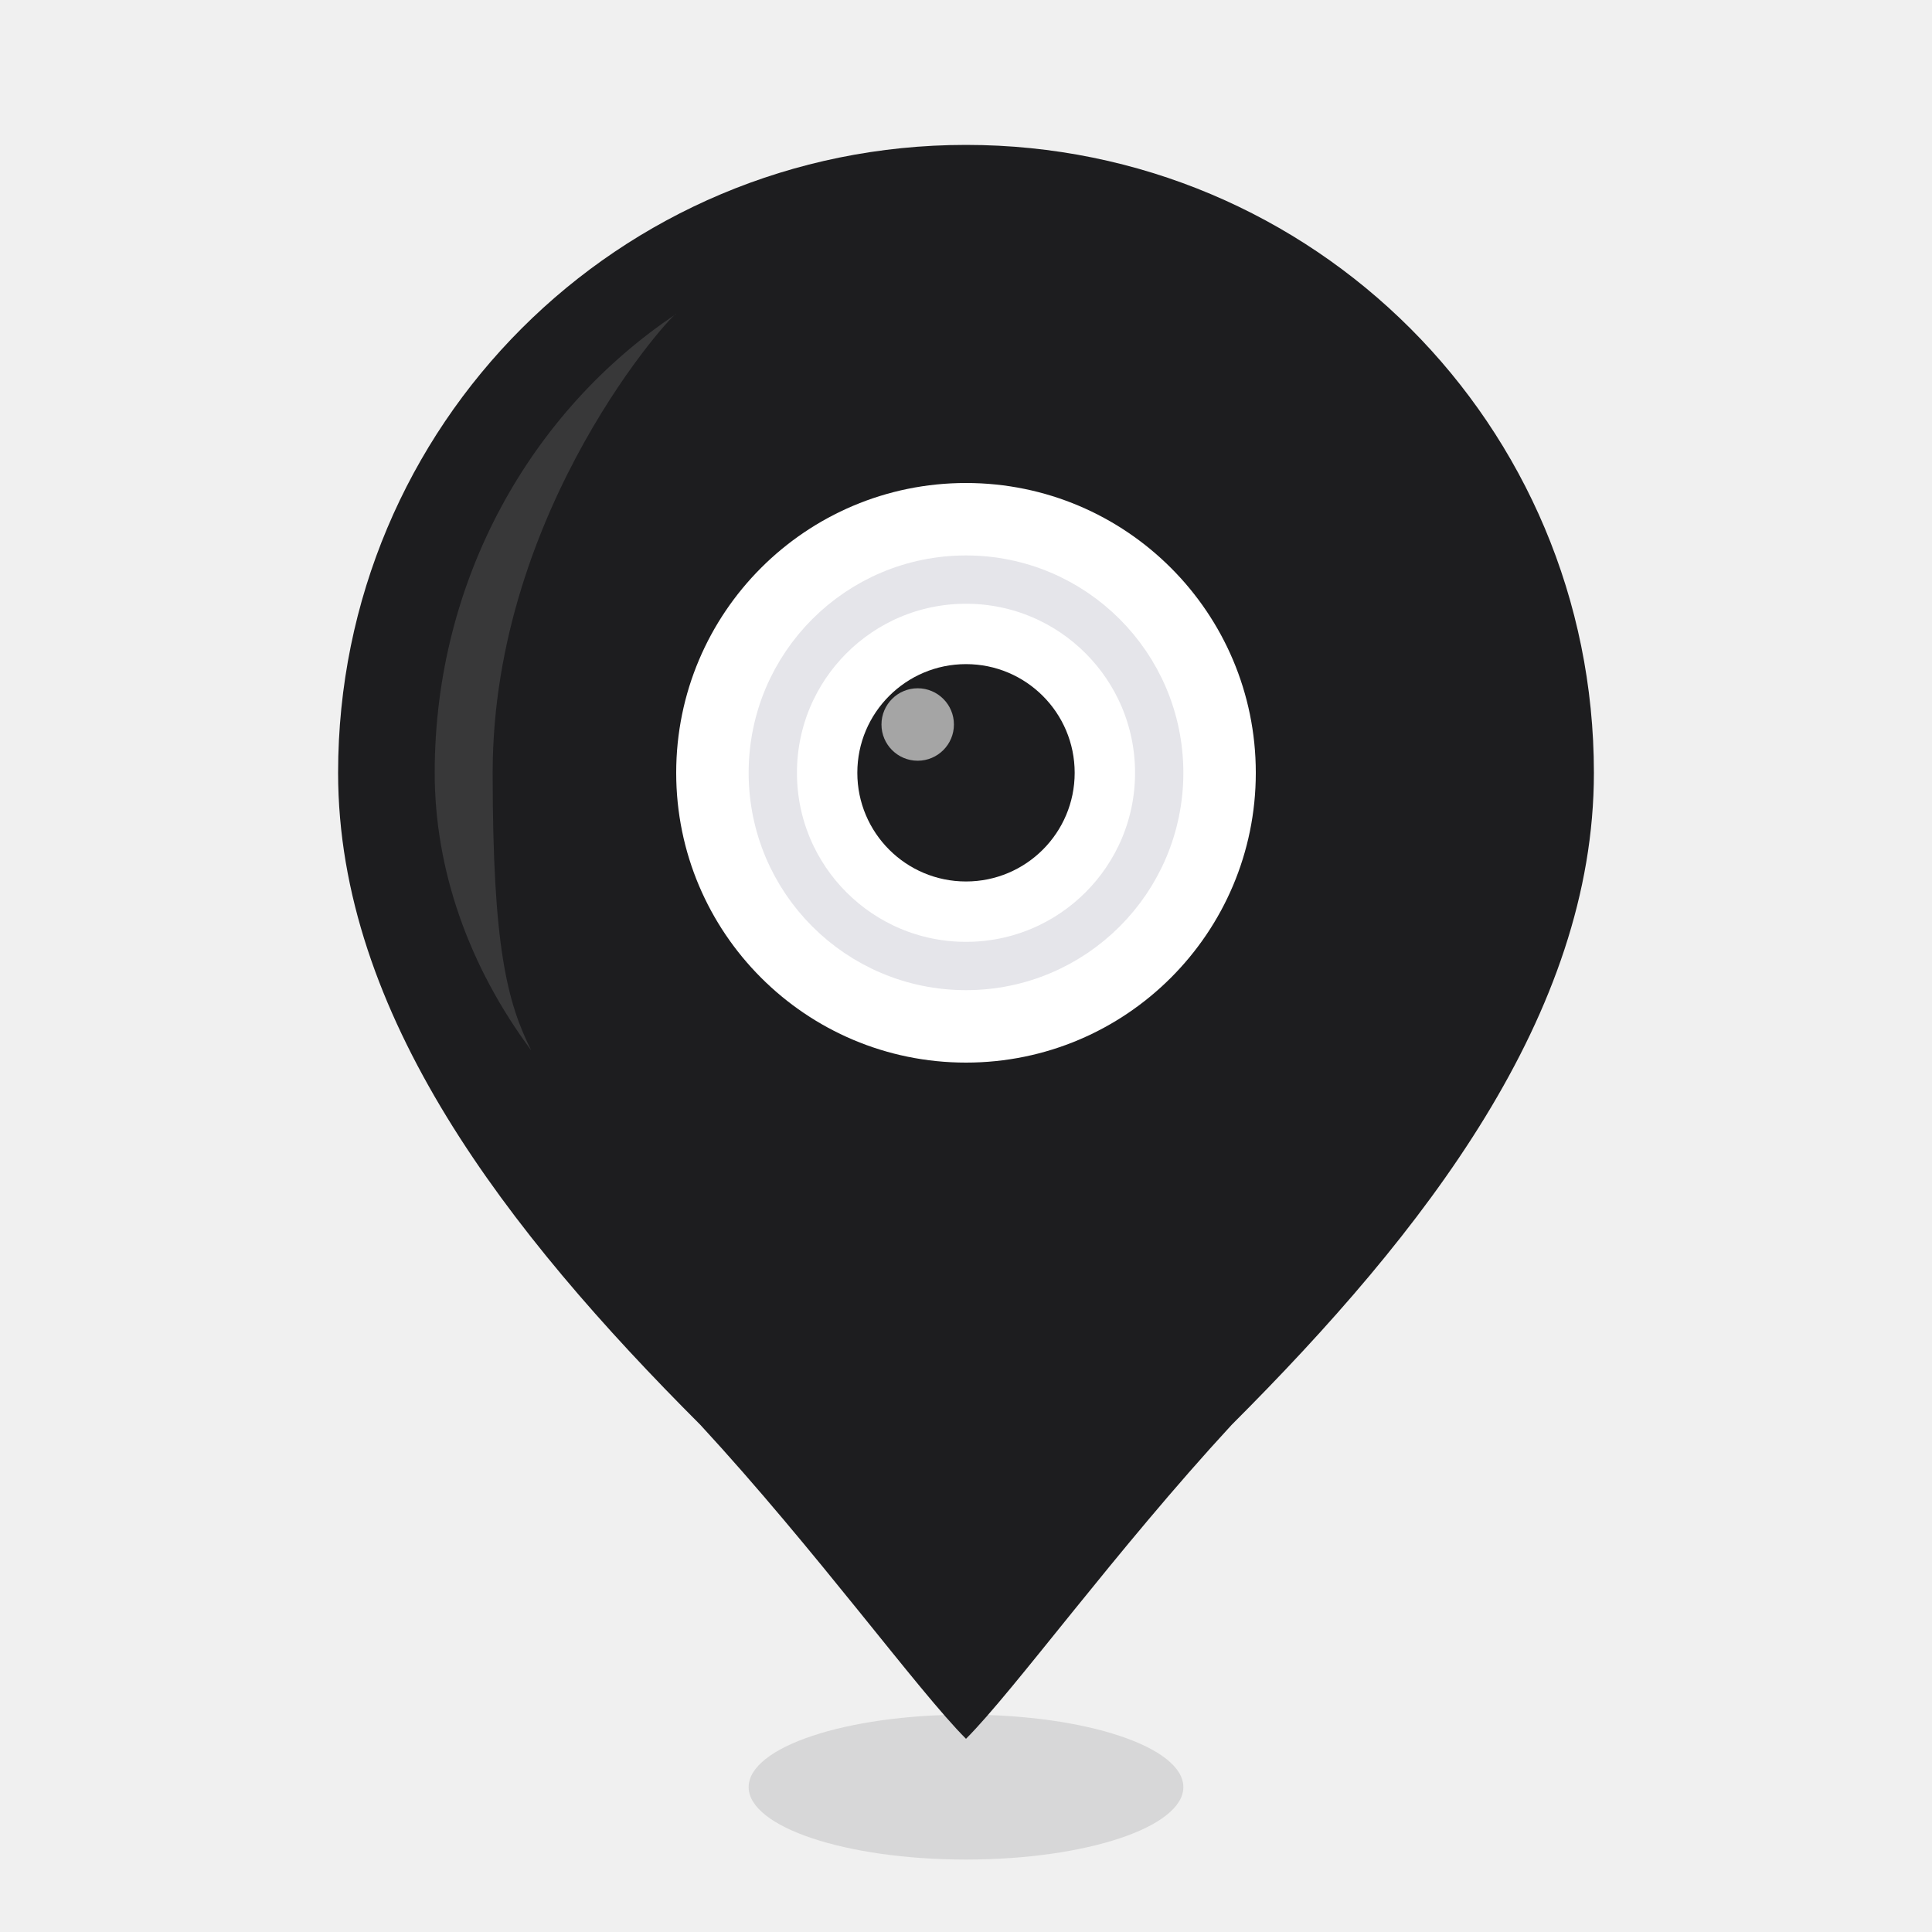
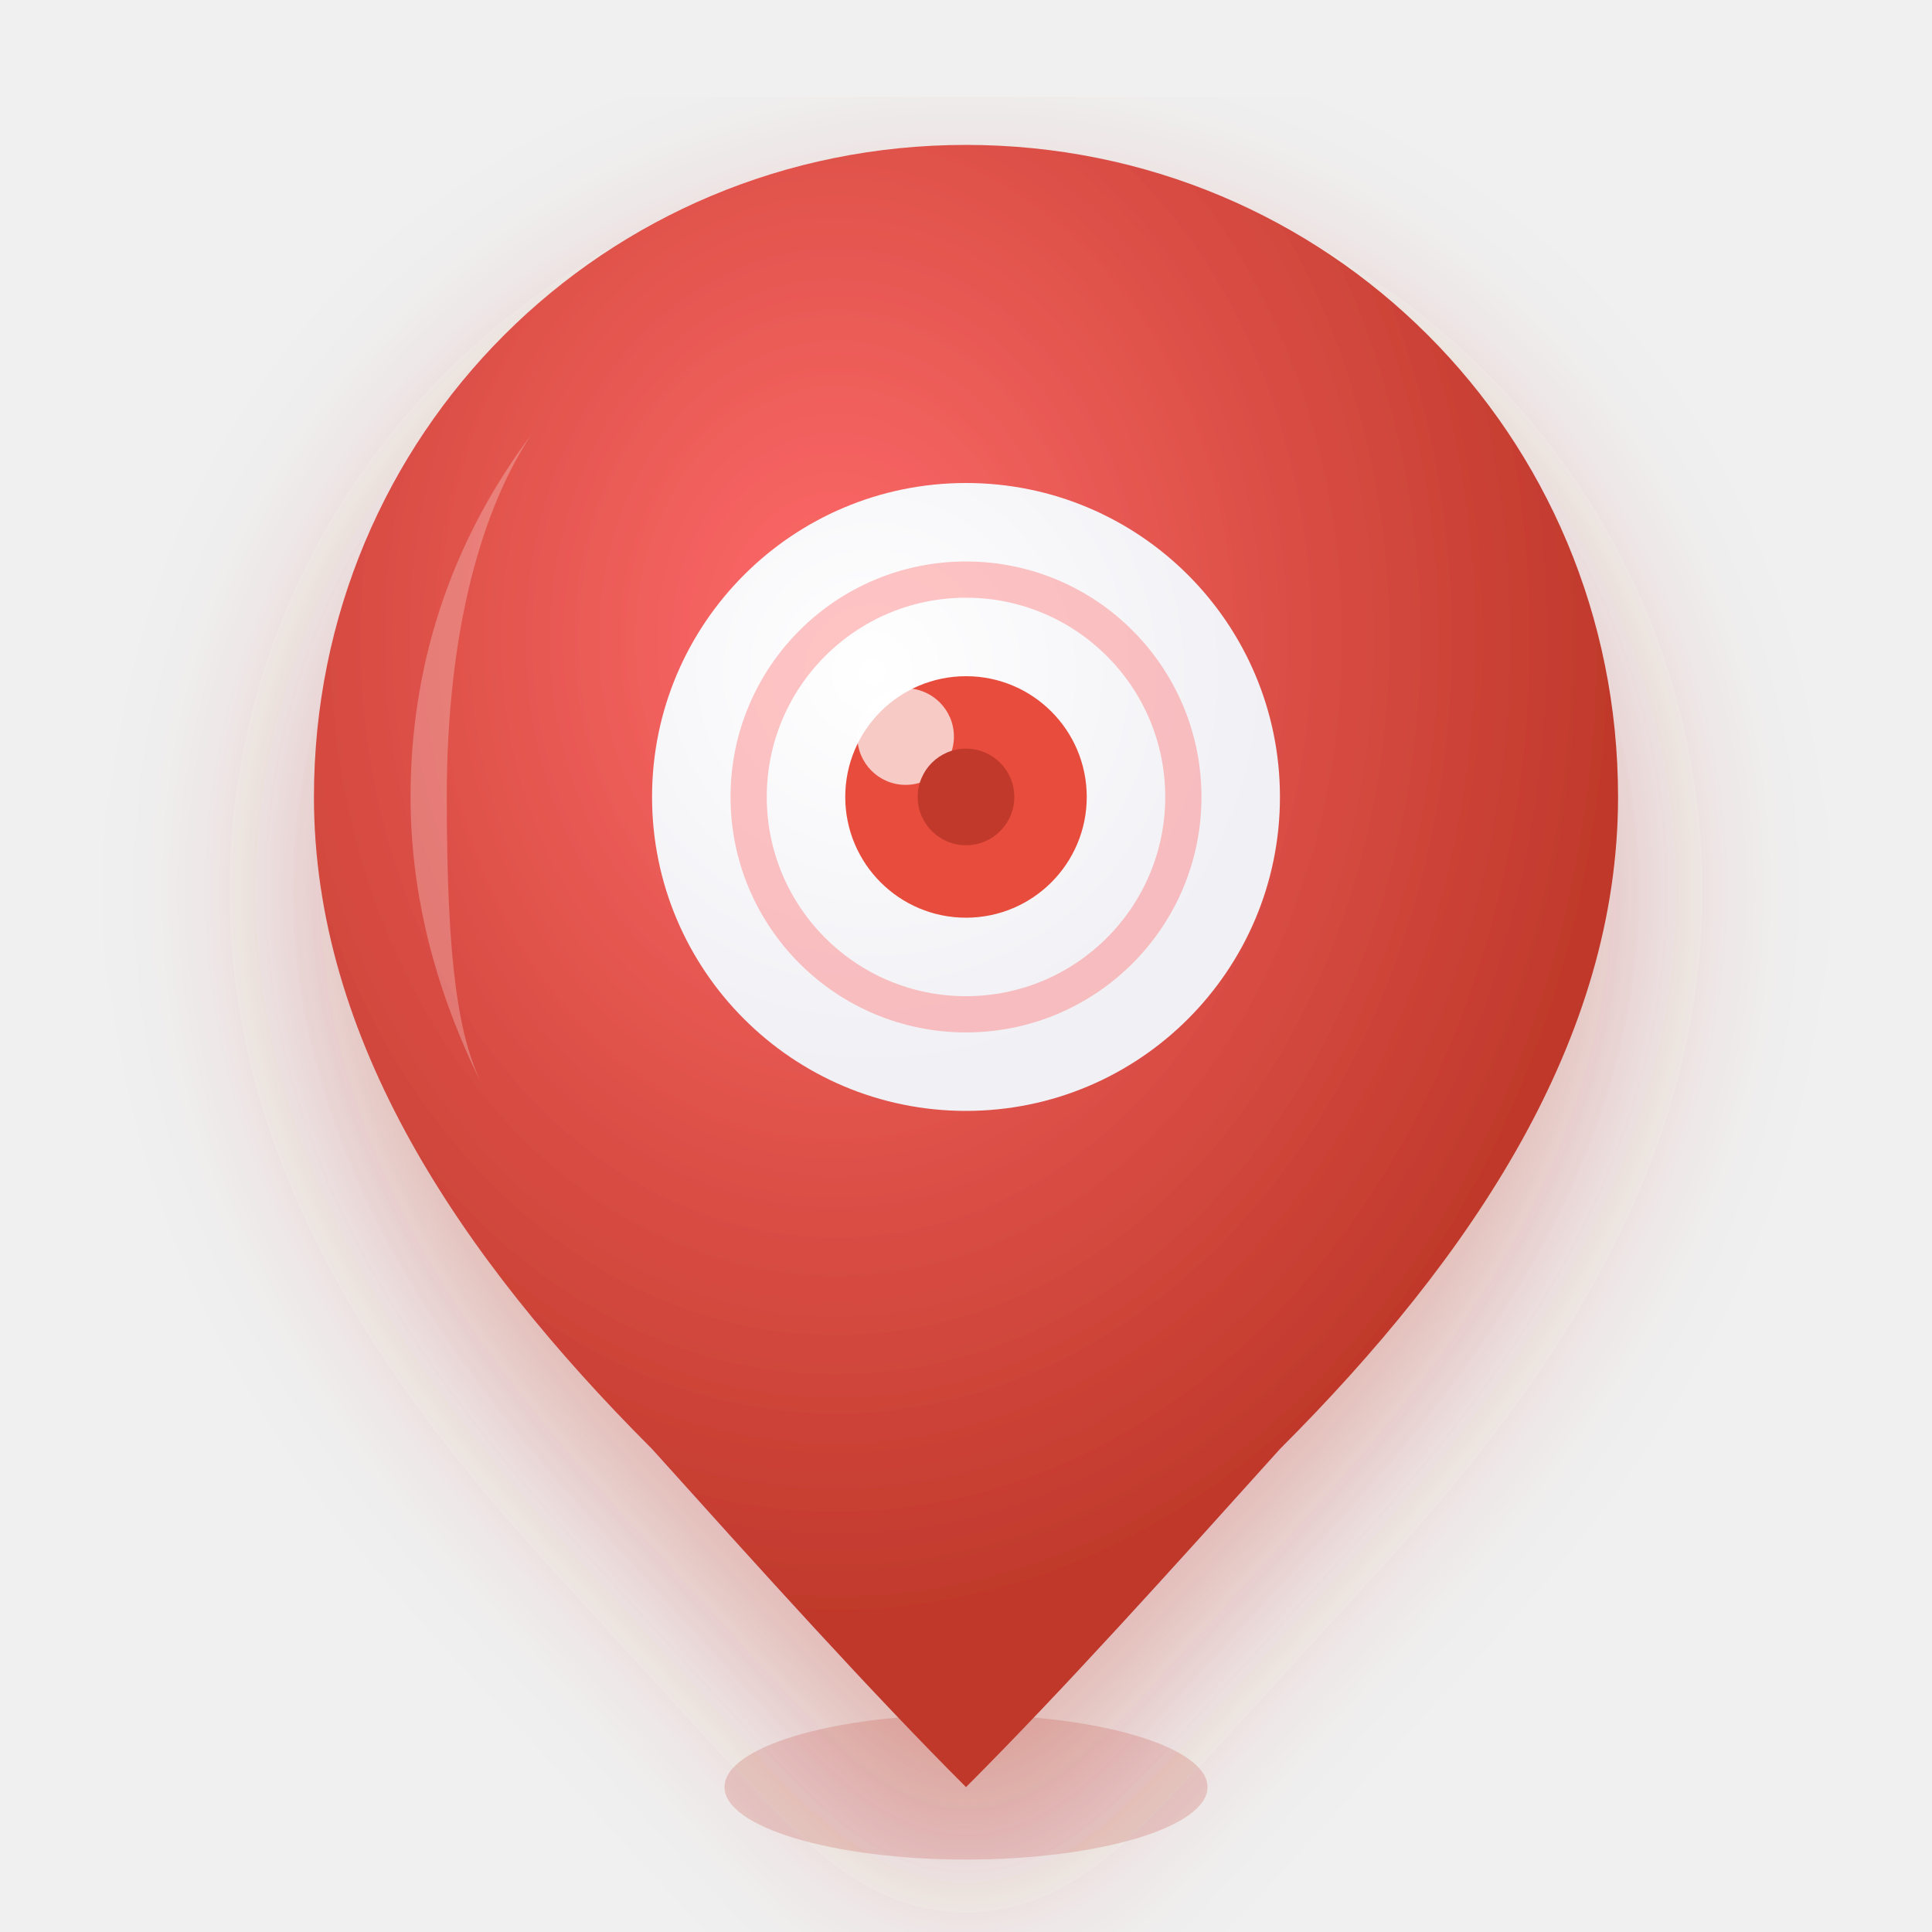
<svg xmlns="http://www.w3.org/2000/svg" viewBox="0 0 80 80">
-   <ellipse cx="40" cy="74" rx="9" ry="3" fill="#1d1d1f" opacity="0.12" />
-   <path d="M40 6 C25.6 6 14 17.6 14 32 C14 42 21 51 29 59 C33.8 64.2 38 70 40 72 C42 70 46.2 64.2 51 59 C59 51 66 42 66 32 C66 17.6 54.4 6 40 6 Z" fill="#1d1d1f" />
-   <path d="M28 13 C22 17 18 24 18 32 C18 36 19.4 40 22 43.5 C21 41.5 20.4 39.2 20.4 32 C20.4 21 28 12.8 28 13 Z" fill="white" opacity="0.12" />
-   <circle cx="40" cy="32" r="12" fill="white" />
-   <circle cx="40" cy="32" r="8" fill="none" stroke="#e5e5ea" stroke-width="2" />
-   <circle cx="40" cy="32" r="4.5" fill="#1d1d1f" />
-   <circle cx="38" cy="30" r="1.5" fill="white" opacity="0.6" />
+   <defs>
+     <radialGradient id="pinGrad" cx="40%" cy="30%" r="60%">
+       <stop offset="0%" stop-color="#ff6b6b" />
+       <stop offset="100%" stop-color="#c0392b" />
+     </radialGradient>
+     <radialGradient id="innerGrad" cx="35%" cy="30%" r="65%">
+       <stop offset="0%" stop-color="#ffffff" />
+       <stop offset="100%" stop-color="#f0f0f5" />
+     </radialGradient>
+     <filter id="shadow" x="-20%" y="-10%" width="140%" height="140%">
+       <feDropShadow dx="0" dy="4" stdDeviation="4" flood-color="#c0392b" flood-opacity="0.35" />
+     </filter>
+   </defs>
+   <ellipse cx="40" cy="74" rx="10" ry="3" fill="#c0392b" opacity="0.2" />
+   <path d="M40 6 C25 6 13 18 13 33 C13 43 19 52 27 60 C31.5 65 36 70 40 74 C44 70 48.5 65 53 60 C61 52 67 43 67 33 C67 18 55 6 40 6 Z" fill="url(#pinGrad)" filter="url(#shadow)" />
+   <path d="M22 18 C19 22 17 27 17 33 C17 37 18 41 20 45 C19 43 18.5 40 18.5 33 C18.5 26 20 21 22 18 Z" fill="white" opacity="0.25" />
+   <circle cx="40" cy="33" r="13" fill="url(#innerGrad)" />
+   <circle cx="40" cy="33" r="9" fill="none" stroke="#ff6b6b" stroke-width="1.5" opacity="0.4" />
+   <circle cx="40" cy="33" r="5" fill="#e74c3c" />
+   <circle cx="37.5" cy="30.5" r="2" fill="white" opacity="0.7" />
+   <circle cx="40" cy="33" r="2" fill="#c0392b" />
</svg>
